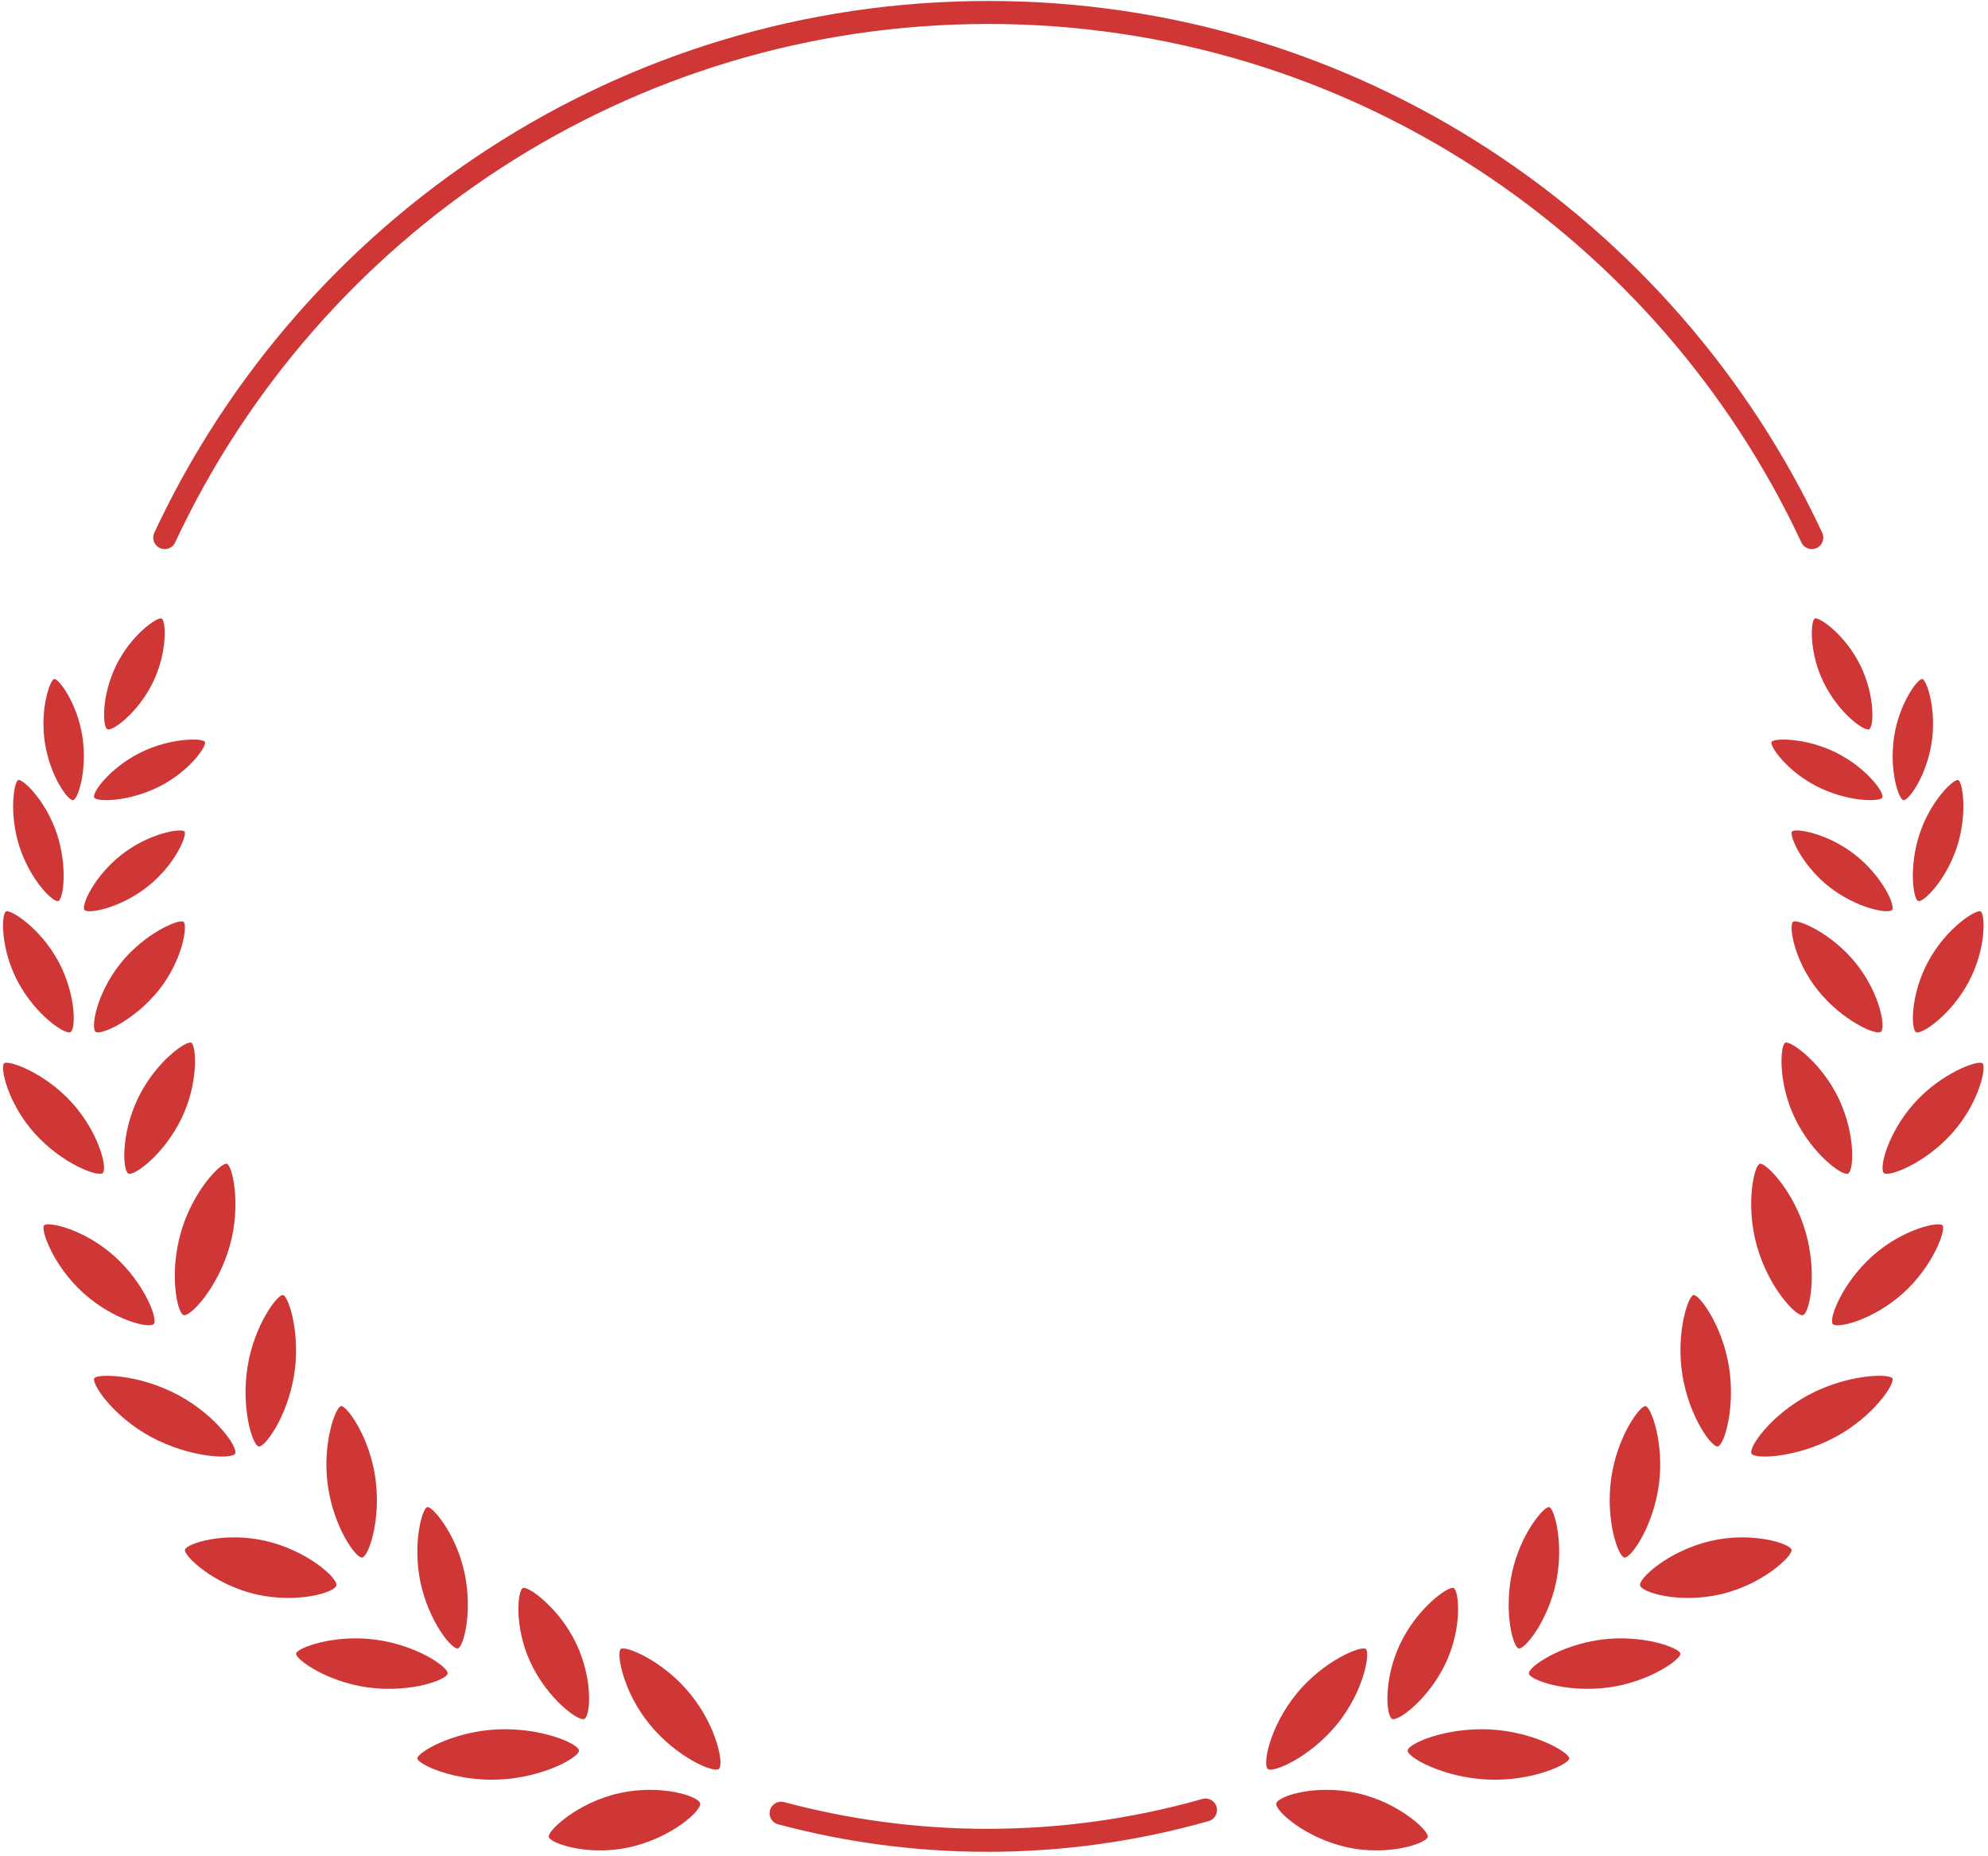
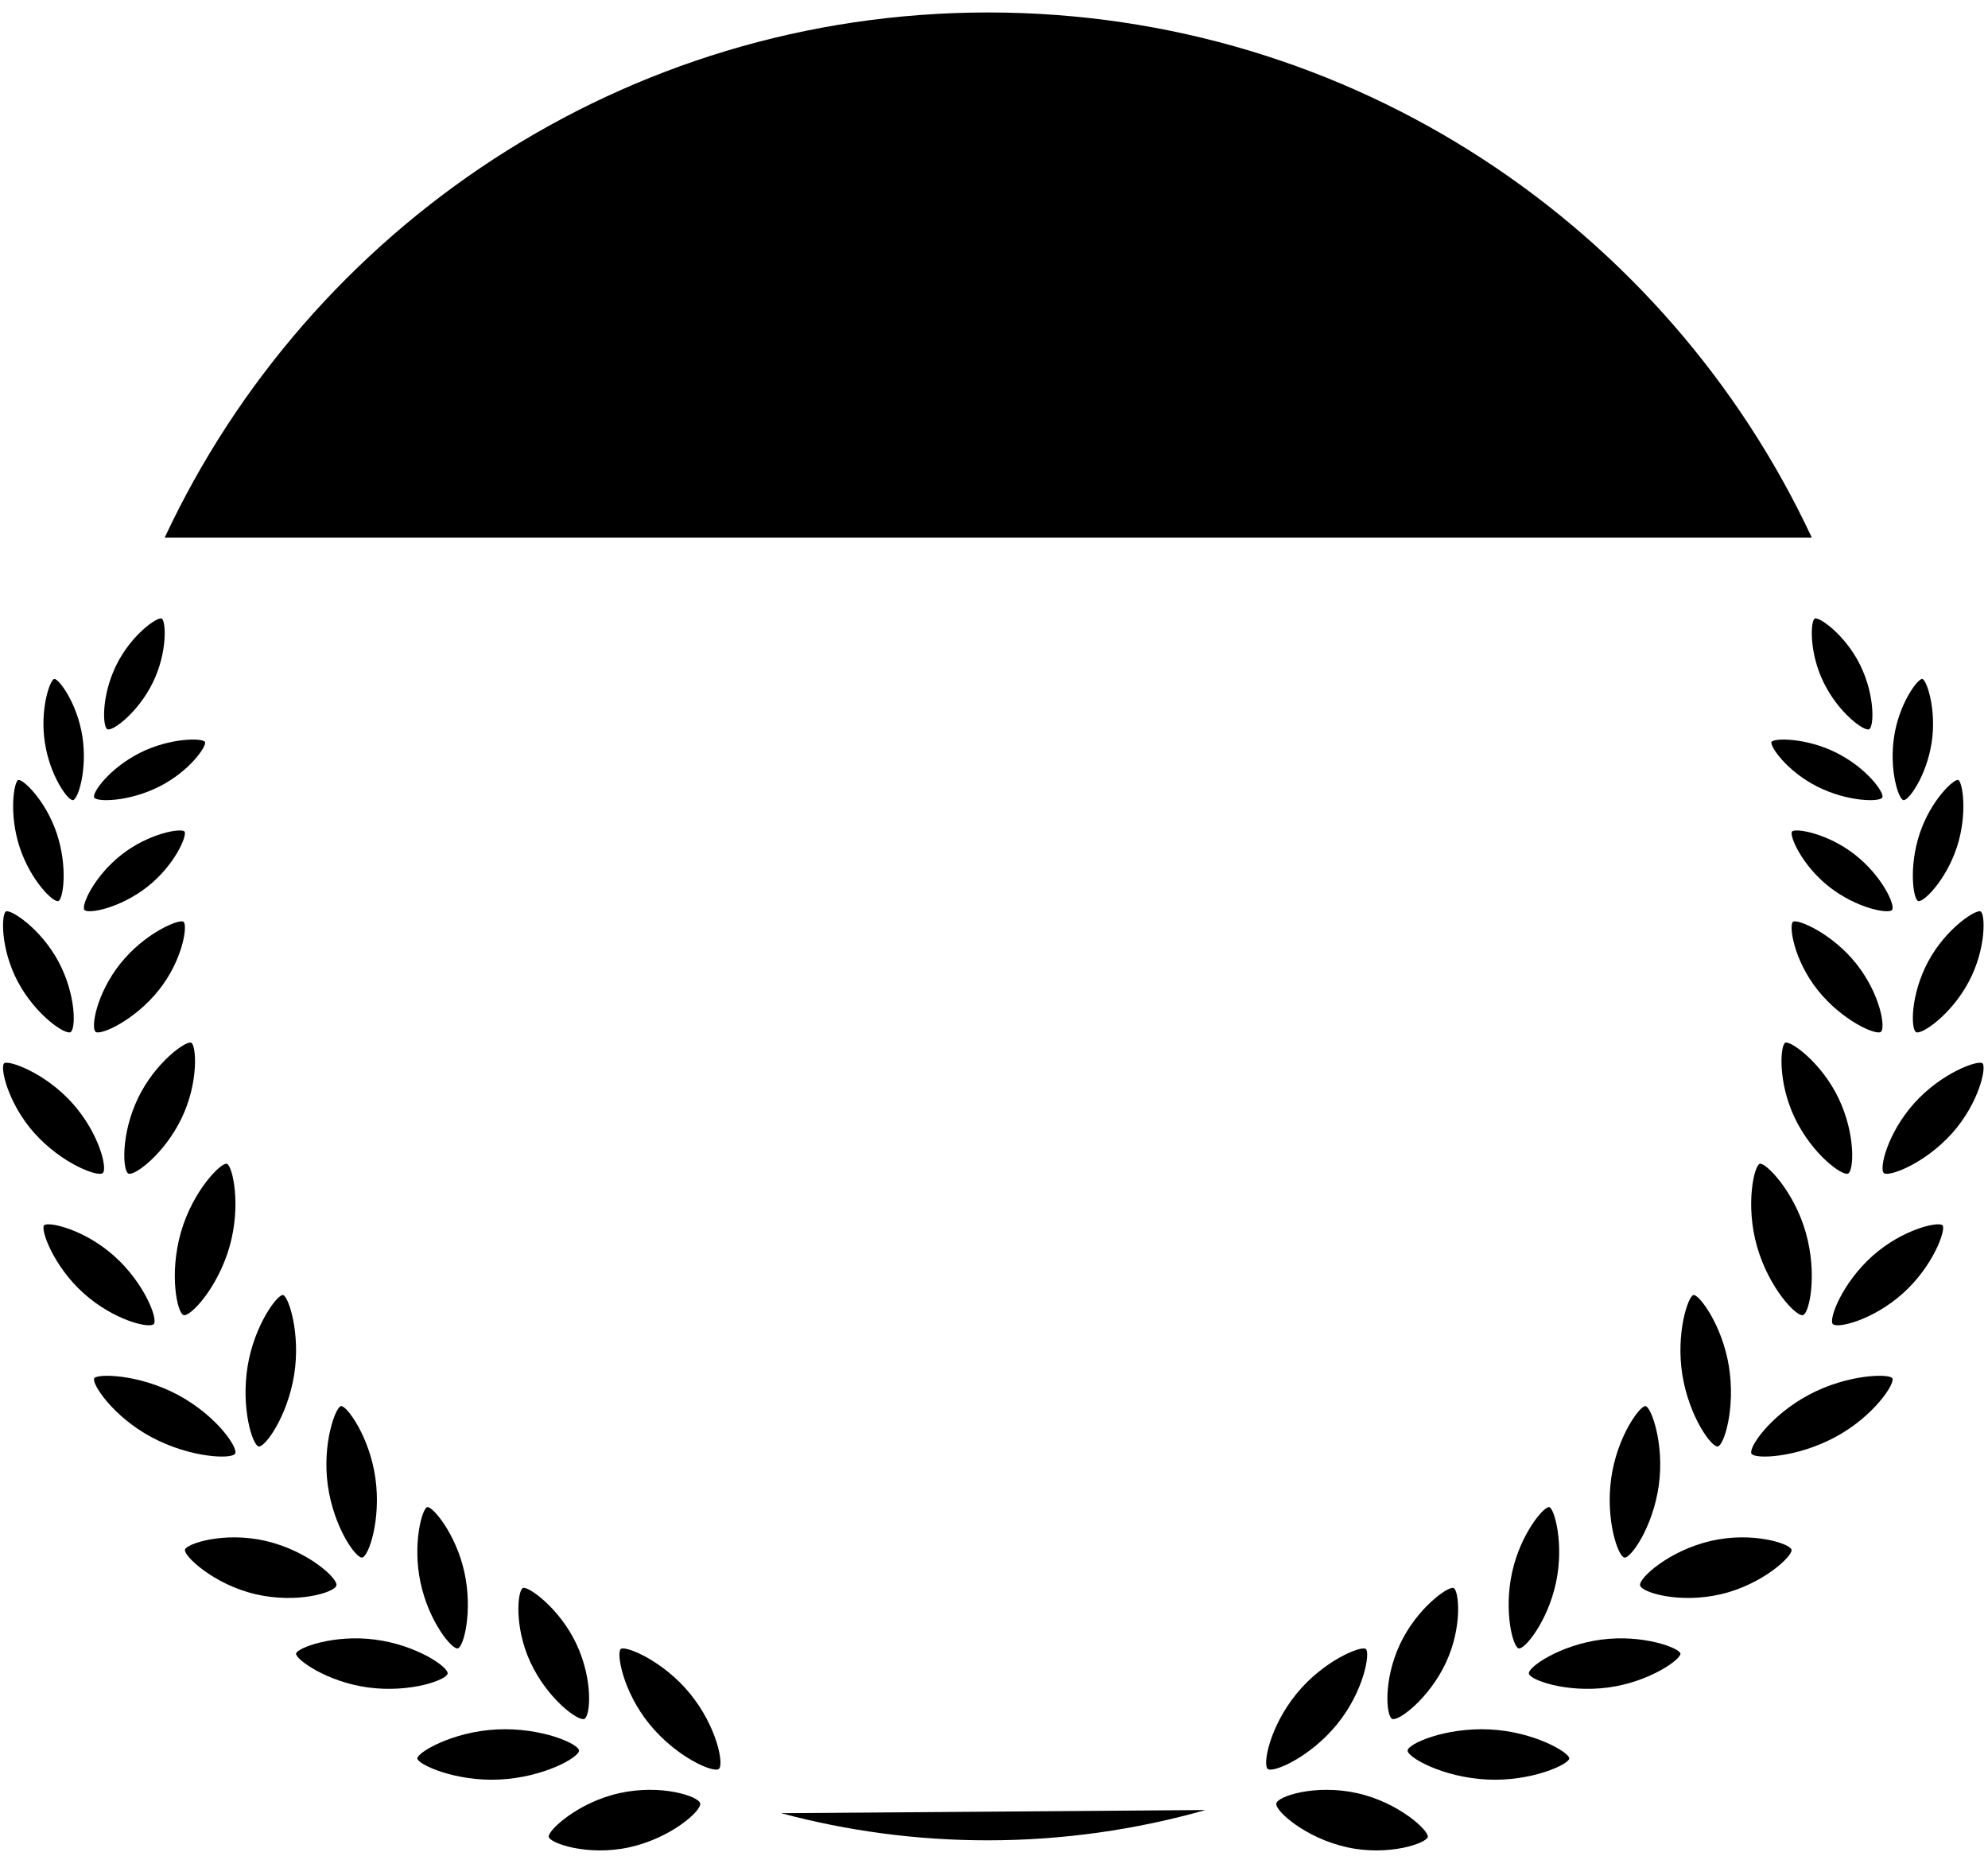
<svg xmlns="http://www.w3.org/2000/svg" width="100%" height="100%" viewBox="0 0 330 308" version="1.1">
-   <defs />
-   <g id="All" stroke="none" stroke-width="1" fill="none" fill-rule="evenodd">
-     <g id="Work-Type" transform="translate(-556, -3855)">
-       <g id="Group-9" transform="translate(556, 3857)">
-         <g id="Group-6">
-           <path d="M91.086,302.916 C90.898,301.881 95.904,297.178 102.844,295.648 C109.784,294.119 116.021,296.174 116.235,297.372 C116.448,298.571 111.417,303.11 104.478,304.64 C97.537,306.17 91.274,303.951 91.086,302.916 Z" id="Fill-1" fill="#CF3737" />
-           <path d="M103.055,271.718 C103.829,271.133 110.059,273.644 114.547,279.143 C119.035,284.643 120.214,290.973 119.317,291.647 C118.418,292.32 112.311,289.721 107.824,284.222 C103.336,278.722 102.28,272.303 103.055,271.718 Z" id="Fill-2" fill="#CF3737" />
-           <path d="M69.275,289.898 C69.224,288.941 75.064,285.443 82.47,285.079 C89.875,284.714 96.057,287.469 96.113,288.577 C96.168,289.685 90.324,293.031 82.919,293.396 C75.513,293.761 69.327,290.855 69.275,289.898 Z" id="Fill-3" fill="#CF3737" />
-           <path d="M86.804,261.6 C87.681,261.248 92.897,264.943 95.704,270.942 C98.512,276.941 97.996,282.936 96.978,283.34 C95.962,283.744 90.886,279.997 88.078,273.998 C85.27,267.999 85.926,261.952 86.804,261.6 Z" id="Fill-4" fill="#CF3737" />
-           <path d="M49.149,272.486 C49.276,271.571 55.338,269.253 62.279,270.169 C69.221,271.084 74.455,274.745 74.304,275.803 C74.153,276.862 68.115,279.036 61.174,278.121 C54.232,277.205 49.022,273.402 49.149,272.486 Z" id="Fill-5" fill="#CF3737" />
-           <path d="M70.919,248.173 C71.756,247.974 75.697,252.566 77.098,259.038 C78.499,265.511 76.967,271.401 75.996,271.627 C75.025,271.853 71.218,267.234 69.817,260.761 C68.415,254.289 70.081,248.371 70.919,248.173 Z" id="Fill-6" fill="#CF3737" />
-           <path d="M30.702,255.258 C30.906,254.243 37.222,252.17 44.162,253.8 C51.101,255.43 56.088,259.99 55.848,261.165 C55.608,262.34 49.327,264.254 42.388,262.624 C35.449,260.994 30.498,256.274 30.702,255.258 Z" id="Fill-7" fill="#CF3737" />
-           <path d="M56.611,231.406 C57.521,231.27 61.349,236.45 62.318,243.387 C63.287,250.324 61.175,256.392 60.122,256.545 C59.069,256.698 55.385,251.501 54.416,244.564 C53.447,237.626 55.702,231.541 56.611,231.406 Z" id="Fill-8" fill="#CF3737" />
-           <path d="M15.647,226.789 C16.153,225.982 23.082,226.087 29.532,229.544 C35.982,233 39.61,238.382 39.02,239.314 C38.431,240.247 31.586,240.016 25.136,236.559 C18.686,233.103 15.141,227.596 15.647,226.789 Z" id="Fill-9" fill="#CF3737" />
-           <path d="M46.98,212.967 C47.87,213.126 49.94,219.291 48.825,226.228 C47.71,233.164 43.97,238.292 42.941,238.103 C41.912,237.915 39.981,231.78 41.096,224.843 C42.211,217.907 46.091,212.808 46.98,212.967 Z" id="Fill-10" fill="#CF3737" />
-           <path d="M7.308,201.411 C7.894,200.702 13.942,201.994 18.974,206.509 C24.006,211.023 26.225,216.952 25.543,217.771 C24.861,218.59 18.909,217.189 13.877,212.675 C8.845,208.16 6.721,202.122 7.308,201.411 Z" id="Fill-11" fill="#CF3737" />
-           <path d="M37.653,191.182 C38.584,191.452 40.09,197.983 38.111,204.915 C36.133,211.846 31.561,216.618 30.485,216.301 C29.409,215.985 28.048,209.5 30.026,202.568 C32.004,195.636 36.722,190.912 37.653,191.182 Z" id="Fill-12" fill="#CF3737" />
-           <path d="M0.692,174.499 C1.412,173.921 7.481,176.071 11.994,181.103 C16.507,186.134 17.881,192.065 17.046,192.732 C16.211,193.399 10.258,191.161 5.745,186.13 C1.232,181.098 -0.027,175.078 0.692,174.499 Z" id="Fill-13" fill="#CF3737" />
-           <path d="M31.738,171.082 C32.574,171.46 33.034,177.593 30.16,183.589 C27.285,189.586 22.287,193.253 21.322,192.811 C20.356,192.371 20.026,186.301 22.9,180.304 C25.775,174.308 30.903,170.704 31.738,171.082 Z" id="Fill-14" fill="#CF3737" />
-           <path d="M0.997,149.294 C1.773,148.908 6.765,152.109 9.717,157.64 C12.67,163.172 12.596,168.895 11.697,169.339 C10.797,169.781 5.929,166.523 2.976,160.992 C0.023,155.461 0.221,149.679 0.997,149.294 Z" id="Fill-15" fill="#CF3737" />
-           <path d="M30.451,151.005 C31.187,151.509 30.387,157.295 26.369,162.343 C22.351,167.389 16.74,169.881 15.89,169.294 C15.04,168.707 15.954,163.004 19.972,157.957 C23.99,152.909 29.714,150.5 30.451,151.005 Z" id="Fill-16" fill="#CF3737" />
-           <path d="M3.025,127.484 C3.735,127.22 7.598,130.84 9.436,136.383 C11.274,141.925 10.507,147.267 9.685,147.569 C8.863,147.87 5.112,144.212 3.274,138.67 C1.436,133.127 2.316,127.747 3.025,127.484 Z" id="Fill-17" fill="#CF3737" />
-           <path d="M30.626,136.036 C31.115,136.652 29.028,141.628 24.443,145.217 C19.857,148.806 14.573,149.757 14.01,149.041 C13.446,148.325 15.608,143.448 20.193,139.86 C24.779,136.27 30.137,135.419 30.626,136.036 Z" id="Fill-18" fill="#CF3737" />
-           <path d="M8.999,110.71 C9.715,110.587 12.81,114.683 13.672,120.232 C14.535,125.782 12.954,130.681 12.125,130.819 C11.296,130.958 8.314,126.846 7.452,121.297 C6.589,115.747 8.283,110.832 8.999,110.71 Z" id="Fill-19" fill="#CF3737" />
-           <path d="M34.019,121.148 C34.387,121.793 31.498,126.022 26.426,128.574 C21.354,131.125 16.062,131.143 15.64,130.394 C15.217,129.646 18.16,125.52 23.232,122.968 C28.304,120.416 33.652,120.502 34.019,121.148 Z" id="Fill-20" fill="#CF3737" />
-           <path d="M26.84,100.674 C27.539,101.004 27.857,106.229 25.369,111.302 C22.881,116.374 18.632,119.442 17.825,119.056 C17.017,118.67 16.808,113.5 19.295,108.427 C21.783,103.354 26.141,100.343 26.84,100.674 Z" id="Fill-21" fill="#CF3737" />
-           <path d="M237.006,302.916 C237.194,301.881 232.189,297.178 225.249,295.648 C218.309,294.119 212.071,296.174 211.858,297.372 C211.644,298.571 216.675,303.11 223.615,304.64 C230.555,306.17 236.818,303.951 237.006,302.916 Z" id="Fill-22" fill="#CF3737" />
-           <path d="M226.715,271.718 C225.941,271.133 219.711,273.644 215.223,279.143 C210.735,284.643 209.555,290.973 210.454,291.647 C211.352,292.32 217.459,289.721 221.946,284.222 C226.433,278.722 227.489,272.303 226.715,271.718 Z" id="Fill-23" fill="#CF3737" />
-           <path d="M260.494,289.898 C260.546,288.941 254.706,285.443 247.3,285.079 C239.894,284.714 233.713,287.469 233.657,288.577 C233.602,289.685 239.445,293.031 246.851,293.396 C254.257,293.761 260.443,290.855 260.494,289.898 Z" id="Fill-24" fill="#CF3737" />
-           <path d="M241.289,261.6 C240.411,261.248 235.196,264.943 232.388,270.942 C229.58,276.941 230.096,282.936 231.114,283.34 C232.131,283.744 237.207,279.997 240.015,273.998 C242.822,267.999 242.166,261.952 241.289,261.6 Z" id="Fill-25" fill="#CF3737" />
-           <path d="M278.943,272.486 C278.816,271.571 272.755,269.253 265.813,270.169 C258.871,271.084 253.637,274.745 253.788,275.803 C253.94,276.862 259.977,279.036 266.919,278.121 C273.861,277.205 279.071,273.402 278.943,272.486 Z" id="Fill-26" fill="#CF3737" />
-           <path d="M257.174,248.173 C256.336,247.974 252.396,252.566 250.995,259.038 C249.593,265.511 251.126,271.401 252.096,271.627 C253.067,271.853 256.875,267.234 258.276,260.761 C259.677,254.289 258.012,248.371 257.174,248.173 Z" id="Fill-27" fill="#CF3737" />
-           <path d="M297.391,255.258 C297.187,254.243 290.87,252.17 283.931,253.8 C276.992,255.43 272.004,259.99 272.245,261.165 C272.485,262.34 278.765,264.254 285.705,262.624 C292.644,260.994 297.595,256.274 297.391,255.258 Z" id="Fill-28" fill="#CF3737" />
-           <path d="M273.158,231.406 C272.249,231.27 268.421,236.45 267.452,243.387 C266.484,250.324 268.594,256.392 269.648,256.545 C270.701,256.698 274.385,251.501 275.354,244.564 C276.323,237.626 274.068,231.541 273.158,231.406 Z" id="Fill-29" fill="#CF3737" />
-           <path d="M314.123,226.789 C313.617,225.982 306.688,226.087 300.238,229.544 C293.788,233 290.161,238.382 290.749,239.314 C291.339,240.247 298.185,240.016 304.634,236.559 C311.084,233.103 314.628,227.596 314.123,226.789 Z" id="Fill-30" fill="#CF3737" />
-           <path d="M281.112,212.967 C280.222,213.126 278.153,219.291 279.267,226.228 C280.382,233.164 284.123,238.292 285.152,238.103 C286.181,237.915 288.111,231.78 286.997,224.843 C285.882,217.907 282.002,212.808 281.112,212.967 Z" id="Fill-31" fill="#CF3737" />
-           <path d="M322.462,201.411 C321.875,200.702 315.828,201.994 310.795,206.509 C305.763,211.023 303.545,216.952 304.227,217.771 C304.908,218.59 310.861,217.189 315.893,212.675 C320.925,208.16 323.049,202.122 322.462,201.411 Z" id="Fill-32" fill="#CF3737" />
-           <path d="M292.117,191.182 C291.186,191.452 289.68,197.983 291.659,204.915 C293.637,211.846 298.209,216.618 299.285,216.301 C300.361,215.985 301.721,209.5 299.744,202.568 C297.765,195.636 293.048,190.912 292.117,191.182 Z" id="Fill-33" fill="#CF3737" />
-           <path d="M329.078,174.499 C328.358,173.921 322.289,176.071 317.776,181.103 C313.263,186.134 311.889,192.065 312.724,192.732 C313.559,193.399 319.512,191.161 324.026,186.13 C328.538,181.098 329.797,175.078 329.078,174.499 Z" id="Fill-34" fill="#CF3737" />
-           <path d="M296.354,171.082 C295.519,171.46 295.058,177.593 297.933,183.589 C300.807,189.586 305.805,193.253 306.771,192.811 C307.736,192.371 308.067,186.301 305.192,180.304 C302.318,174.308 297.19,170.704 296.354,171.082 Z" id="Fill-35" fill="#CF3737" />
-           <path d="M328.773,149.294 C327.997,148.908 323.005,152.109 320.052,157.64 C317.1,163.172 317.174,168.895 318.073,169.339 C318.973,169.781 323.841,166.523 326.794,160.992 C329.746,155.461 329.549,149.679 328.773,149.294 Z" id="Fill-36" fill="#CF3737" />
-           <path d="M297.642,151.005 C296.905,151.509 297.705,157.295 301.724,162.343 C305.742,167.389 311.353,169.881 312.202,169.294 C313.052,168.707 312.139,163.004 308.12,157.957 C304.102,152.909 298.378,150.5 297.642,151.005 Z" id="Fill-37" fill="#CF3737" />
-           <path d="M325.067,127.484 C324.358,127.22 320.494,130.84 318.656,136.383 C316.818,141.925 317.585,147.267 318.407,147.569 C319.229,147.87 322.98,144.212 324.819,138.67 C326.656,133.127 325.776,127.747 325.067,127.484 Z" id="Fill-38" fill="#CF3737" />
-           <path d="M297.466,136.036 C296.977,136.652 299.064,141.628 303.65,145.217 C308.235,148.806 313.519,149.757 314.083,149.041 C314.646,148.325 312.484,143.448 307.899,139.86 C303.314,136.27 297.955,135.419 297.466,136.036 Z" id="Fill-39" fill="#CF3737" />
-           <path d="M319.093,110.71 C318.377,110.587 315.282,114.683 314.42,120.232 C313.558,125.782 315.138,130.681 315.968,130.819 C316.797,130.958 319.779,126.846 320.641,121.297 C321.503,115.747 319.809,110.832 319.093,110.71 Z" id="Fill-40" fill="#CF3737" />
-           <path d="M294.073,121.148 C293.706,121.793 296.594,126.022 301.666,128.574 C306.738,131.125 312.03,131.143 312.453,130.394 C312.875,129.646 309.932,125.52 304.86,122.968 C299.788,120.416 294.441,120.502 294.073,121.148 Z" id="Fill-41" fill="#CF3737" />
-           <path d="M301.252,100.674 C300.553,101.004 300.235,106.229 302.723,111.302 C305.211,116.374 309.46,119.442 310.268,119.056 C311.076,118.67 311.285,113.5 308.797,108.427 C306.309,103.354 301.952,100.343 301.252,100.674 Z" id="Fill-42" fill="#CF3737" />
-           <path d="M200.11,298.456 C188.512,301.743 176.395,303.485 163.929,303.485 C152.148,303.485 140.676,301.929 129.66,298.983" id="Stroke-43" stroke="#CF3737" stroke-width="3.816" stroke-linecap="round" stroke-linejoin="round" />
-           <path d="M27.341,87.238 C51.377,35.766 103.58,0.069 164.046,0.069 C224.512,0.069 276.715,35.766 300.751,87.238" id="Stroke-44" stroke="#CF3737" stroke-width="3.816" stroke-linecap="round" stroke-linejoin="round" />
+   <g>
+     <g transform="translate(-556, -3855)">
+       <g transform="translate(556, 3857)">
+         <g>
+           <path class="fill" d="M91.086,302.916 C90.898,301.881 95.904,297.178 102.844,295.648 C109.784,294.119 116.021,296.174 116.235,297.372 C116.448,298.571 111.417,303.11 104.478,304.64 C97.537,306.17 91.274,303.951 91.086,302.916 Z" />
+           <path class="fill" d="M103.055,271.718 C103.829,271.133 110.059,273.644 114.547,279.143 C119.035,284.643 120.214,290.973 119.317,291.647 C118.418,292.32 112.311,289.721 107.824,284.222 C103.336,278.722 102.28,272.303 103.055,271.718 Z" />
+           <path class="fill" d="M69.275,289.898 C69.224,288.941 75.064,285.443 82.47,285.079 C89.875,284.714 96.057,287.469 96.113,288.577 C96.168,289.685 90.324,293.031 82.919,293.396 C75.513,293.761 69.327,290.855 69.275,289.898 Z" />
+           <path class="fill" d="M86.804,261.6 C87.681,261.248 92.897,264.943 95.704,270.942 C98.512,276.941 97.996,282.936 96.978,283.34 C95.962,283.744 90.886,279.997 88.078,273.998 C85.27,267.999 85.926,261.952 86.804,261.6 Z" />
+           <path class="fill" d="M49.149,272.486 C49.276,271.571 55.338,269.253 62.279,270.169 C69.221,271.084 74.455,274.745 74.304,275.803 C74.153,276.862 68.115,279.036 61.174,278.121 C54.232,277.205 49.022,273.402 49.149,272.486 Z" />
+           <path class="fill" d="M70.919,248.173 C71.756,247.974 75.697,252.566 77.098,259.038 C78.499,265.511 76.967,271.401 75.996,271.627 C75.025,271.853 71.218,267.234 69.817,260.761 C68.415,254.289 70.081,248.371 70.919,248.173 Z" />
+           <path class="fill" d="M30.702,255.258 C30.906,254.243 37.222,252.17 44.162,253.8 C51.101,255.43 56.088,259.99 55.848,261.165 C55.608,262.34 49.327,264.254 42.388,262.624 C35.449,260.994 30.498,256.274 30.702,255.258 Z" />
+           <path class="fill" d="M56.611,231.406 C57.521,231.27 61.349,236.45 62.318,243.387 C63.287,250.324 61.175,256.392 60.122,256.545 C59.069,256.698 55.385,251.501 54.416,244.564 C53.447,237.626 55.702,231.541 56.611,231.406 Z" />
+           <path class="fill" d="M15.647,226.789 C16.153,225.982 23.082,226.087 29.532,229.544 C35.982,233 39.61,238.382 39.02,239.314 C38.431,240.247 31.586,240.016 25.136,236.559 C18.686,233.103 15.141,227.596 15.647,226.789 Z" />
+           <path class="fill" d="M46.98,212.967 C47.87,213.126 49.94,219.291 48.825,226.228 C47.71,233.164 43.97,238.292 42.941,238.103 C41.912,237.915 39.981,231.78 41.096,224.843 C42.211,217.907 46.091,212.808 46.98,212.967 Z" />
+           <path class="fill" d="M7.308,201.411 C7.894,200.702 13.942,201.994 18.974,206.509 C24.006,211.023 26.225,216.952 25.543,217.771 C24.861,218.59 18.909,217.189 13.877,212.675 C8.845,208.16 6.721,202.122 7.308,201.411 Z" />
+           <path class="fill" d="M37.653,191.182 C38.584,191.452 40.09,197.983 38.111,204.915 C36.133,211.846 31.561,216.618 30.485,216.301 C29.409,215.985 28.048,209.5 30.026,202.568 C32.004,195.636 36.722,190.912 37.653,191.182 Z" />
+           <path class="fill" d="M0.692,174.499 C1.412,173.921 7.481,176.071 11.994,181.103 C16.507,186.134 17.881,192.065 17.046,192.732 C16.211,193.399 10.258,191.161 5.745,186.13 C1.232,181.098 -0.027,175.078 0.692,174.499 Z" />
+           <path class="fill" d="M31.738,171.082 C32.574,171.46 33.034,177.593 30.16,183.589 C27.285,189.586 22.287,193.253 21.322,192.811 C20.356,192.371 20.026,186.301 22.9,180.304 C25.775,174.308 30.903,170.704 31.738,171.082 Z" />
+           <path class="fill" d="M0.997,149.294 C1.773,148.908 6.765,152.109 9.717,157.64 C12.67,163.172 12.596,168.895 11.697,169.339 C10.797,169.781 5.929,166.523 2.976,160.992 C0.023,155.461 0.221,149.679 0.997,149.294 Z" />
+           <path class="fill" d="M30.451,151.005 C31.187,151.509 30.387,157.295 26.369,162.343 C22.351,167.389 16.74,169.881 15.89,169.294 C15.04,168.707 15.954,163.004 19.972,157.957 C23.99,152.909 29.714,150.5 30.451,151.005 Z" />
+           <path class="fill" d="M3.025,127.484 C3.735,127.22 7.598,130.84 9.436,136.383 C11.274,141.925 10.507,147.267 9.685,147.569 C8.863,147.87 5.112,144.212 3.274,138.67 C1.436,133.127 2.316,127.747 3.025,127.484 Z" />
+           <path class="fill" d="M30.626,136.036 C31.115,136.652 29.028,141.628 24.443,145.217 C19.857,148.806 14.573,149.757 14.01,149.041 C13.446,148.325 15.608,143.448 20.193,139.86 C24.779,136.27 30.137,135.419 30.626,136.036 Z" />
+           <path class="fill" d="M8.999,110.71 C9.715,110.587 12.81,114.683 13.672,120.232 C14.535,125.782 12.954,130.681 12.125,130.819 C11.296,130.958 8.314,126.846 7.452,121.297 C6.589,115.747 8.283,110.832 8.999,110.71 Z" />
+           <path class="fill" d="M34.019,121.148 C34.387,121.793 31.498,126.022 26.426,128.574 C21.354,131.125 16.062,131.143 15.64,130.394 C15.217,129.646 18.16,125.52 23.232,122.968 C28.304,120.416 33.652,120.502 34.019,121.148 Z" />
+           <path class="fill" d="M26.84,100.674 C27.539,101.004 27.857,106.229 25.369,111.302 C22.881,116.374 18.632,119.442 17.825,119.056 C17.017,118.67 16.808,113.5 19.295,108.427 C21.783,103.354 26.141,100.343 26.84,100.674 Z" />
+           <path class="fill" d="M237.006,302.916 C237.194,301.881 232.189,297.178 225.249,295.648 C218.309,294.119 212.071,296.174 211.858,297.372 C211.644,298.571 216.675,303.11 223.615,304.64 C230.555,306.17 236.818,303.951 237.006,302.916 Z" />
+           <path class="fill" d="M226.715,271.718 C225.941,271.133 219.711,273.644 215.223,279.143 C210.735,284.643 209.555,290.973 210.454,291.647 C211.352,292.32 217.459,289.721 221.946,284.222 C226.433,278.722 227.489,272.303 226.715,271.718 Z" />
+           <path class="fill" d="M260.494,289.898 C260.546,288.941 254.706,285.443 247.3,285.079 C239.894,284.714 233.713,287.469 233.657,288.577 C233.602,289.685 239.445,293.031 246.851,293.396 C254.257,293.761 260.443,290.855 260.494,289.898 Z" />
+           <path class="fill" d="M241.289,261.6 C240.411,261.248 235.196,264.943 232.388,270.942 C229.58,276.941 230.096,282.936 231.114,283.34 C232.131,283.744 237.207,279.997 240.015,273.998 C242.822,267.999 242.166,261.952 241.289,261.6 Z" />
+           <path class="fill" d="M278.943,272.486 C278.816,271.571 272.755,269.253 265.813,270.169 C258.871,271.084 253.637,274.745 253.788,275.803 C253.94,276.862 259.977,279.036 266.919,278.121 C273.861,277.205 279.071,273.402 278.943,272.486 Z" />
+           <path class="fill" d="M257.174,248.173 C256.336,247.974 252.396,252.566 250.995,259.038 C249.593,265.511 251.126,271.401 252.096,271.627 C253.067,271.853 256.875,267.234 258.276,260.761 C259.677,254.289 258.012,248.371 257.174,248.173 Z" />
+           <path class="fill" d="M297.391,255.258 C297.187,254.243 290.87,252.17 283.931,253.8 C276.992,255.43 272.004,259.99 272.245,261.165 C272.485,262.34 278.765,264.254 285.705,262.624 C292.644,260.994 297.595,256.274 297.391,255.258 Z" />
+           <path class="fill" d="M273.158,231.406 C272.249,231.27 268.421,236.45 267.452,243.387 C266.484,250.324 268.594,256.392 269.648,256.545 C270.701,256.698 274.385,251.501 275.354,244.564 C276.323,237.626 274.068,231.541 273.158,231.406 Z" />
+           <path class="fill" d="M314.123,226.789 C313.617,225.982 306.688,226.087 300.238,229.544 C293.788,233 290.161,238.382 290.749,239.314 C291.339,240.247 298.185,240.016 304.634,236.559 C311.084,233.103 314.628,227.596 314.123,226.789 Z" />
+           <path class="fill" d="M281.112,212.967 C280.222,213.126 278.153,219.291 279.267,226.228 C280.382,233.164 284.123,238.292 285.152,238.103 C286.181,237.915 288.111,231.78 286.997,224.843 C285.882,217.907 282.002,212.808 281.112,212.967 Z" />
+           <path class="fill" d="M322.462,201.411 C321.875,200.702 315.828,201.994 310.795,206.509 C305.763,211.023 303.545,216.952 304.227,217.771 C304.908,218.59 310.861,217.189 315.893,212.675 C320.925,208.16 323.049,202.122 322.462,201.411 Z" />
+           <path class="fill" d="M292.117,191.182 C291.186,191.452 289.68,197.983 291.659,204.915 C293.637,211.846 298.209,216.618 299.285,216.301 C300.361,215.985 301.721,209.5 299.744,202.568 C297.765,195.636 293.048,190.912 292.117,191.182 Z" />
+           <path class="fill" d="M329.078,174.499 C328.358,173.921 322.289,176.071 317.776,181.103 C313.263,186.134 311.889,192.065 312.724,192.732 C313.559,193.399 319.512,191.161 324.026,186.13 C328.538,181.098 329.797,175.078 329.078,174.499 Z" />
+           <path class="fill" d="M296.354,171.082 C295.519,171.46 295.058,177.593 297.933,183.589 C300.807,189.586 305.805,193.253 306.771,192.811 C307.736,192.371 308.067,186.301 305.192,180.304 C302.318,174.308 297.19,170.704 296.354,171.082 Z" />
+           <path class="fill" d="M328.773,149.294 C327.997,148.908 323.005,152.109 320.052,157.64 C317.1,163.172 317.174,168.895 318.073,169.339 C318.973,169.781 323.841,166.523 326.794,160.992 C329.746,155.461 329.549,149.679 328.773,149.294 Z" />
+           <path class="fill" d="M297.642,151.005 C296.905,151.509 297.705,157.295 301.724,162.343 C305.742,167.389 311.353,169.881 312.202,169.294 C313.052,168.707 312.139,163.004 308.12,157.957 C304.102,152.909 298.378,150.5 297.642,151.005 Z" />
+           <path class="fill" d="M325.067,127.484 C324.358,127.22 320.494,130.84 318.656,136.383 C316.818,141.925 317.585,147.267 318.407,147.569 C319.229,147.87 322.98,144.212 324.819,138.67 C326.656,133.127 325.776,127.747 325.067,127.484 Z" />
+           <path class="fill" d="M297.466,136.036 C296.977,136.652 299.064,141.628 303.65,145.217 C308.235,148.806 313.519,149.757 314.083,149.041 C314.646,148.325 312.484,143.448 307.899,139.86 C303.314,136.27 297.955,135.419 297.466,136.036 Z" />
+           <path class="fill" d="M319.093,110.71 C318.377,110.587 315.282,114.683 314.42,120.232 C313.558,125.782 315.138,130.681 315.968,130.819 C316.797,130.958 319.779,126.846 320.641,121.297 C321.503,115.747 319.809,110.832 319.093,110.71 Z" />
+           <path class="fill" d="M294.073,121.148 C293.706,121.793 296.594,126.022 301.666,128.574 C306.738,131.125 312.03,131.143 312.453,130.394 C312.875,129.646 309.932,125.52 304.86,122.968 C299.788,120.416 294.441,120.502 294.073,121.148 Z" />
+           <path class="fill" d="M301.252,100.674 C300.553,101.004 300.235,106.229 302.723,111.302 C305.211,116.374 309.46,119.442 310.268,119.056 C311.076,118.67 311.285,113.5 308.797,108.427 C306.309,103.354 301.952,100.343 301.252,100.674 Z" />
+           <path class="stroke" d="M200.11,298.456 C188.512,301.743 176.395,303.485 163.929,303.485 C152.148,303.485 140.676,301.929 129.66,298.983" stroke-width="3.816" stroke-linecap="round" stroke-linejoin="round" />
+           <path class="stroke" d="M27.341,87.238 C51.377,35.766 103.58,0.069 164.046,0.069 C224.512,0.069 276.715,35.766 300.751,87.238" stroke-width="3.816" stroke-linecap="round" stroke-linejoin="round" />
        </g>
      </g>
    </g>
  </g>
</svg>
